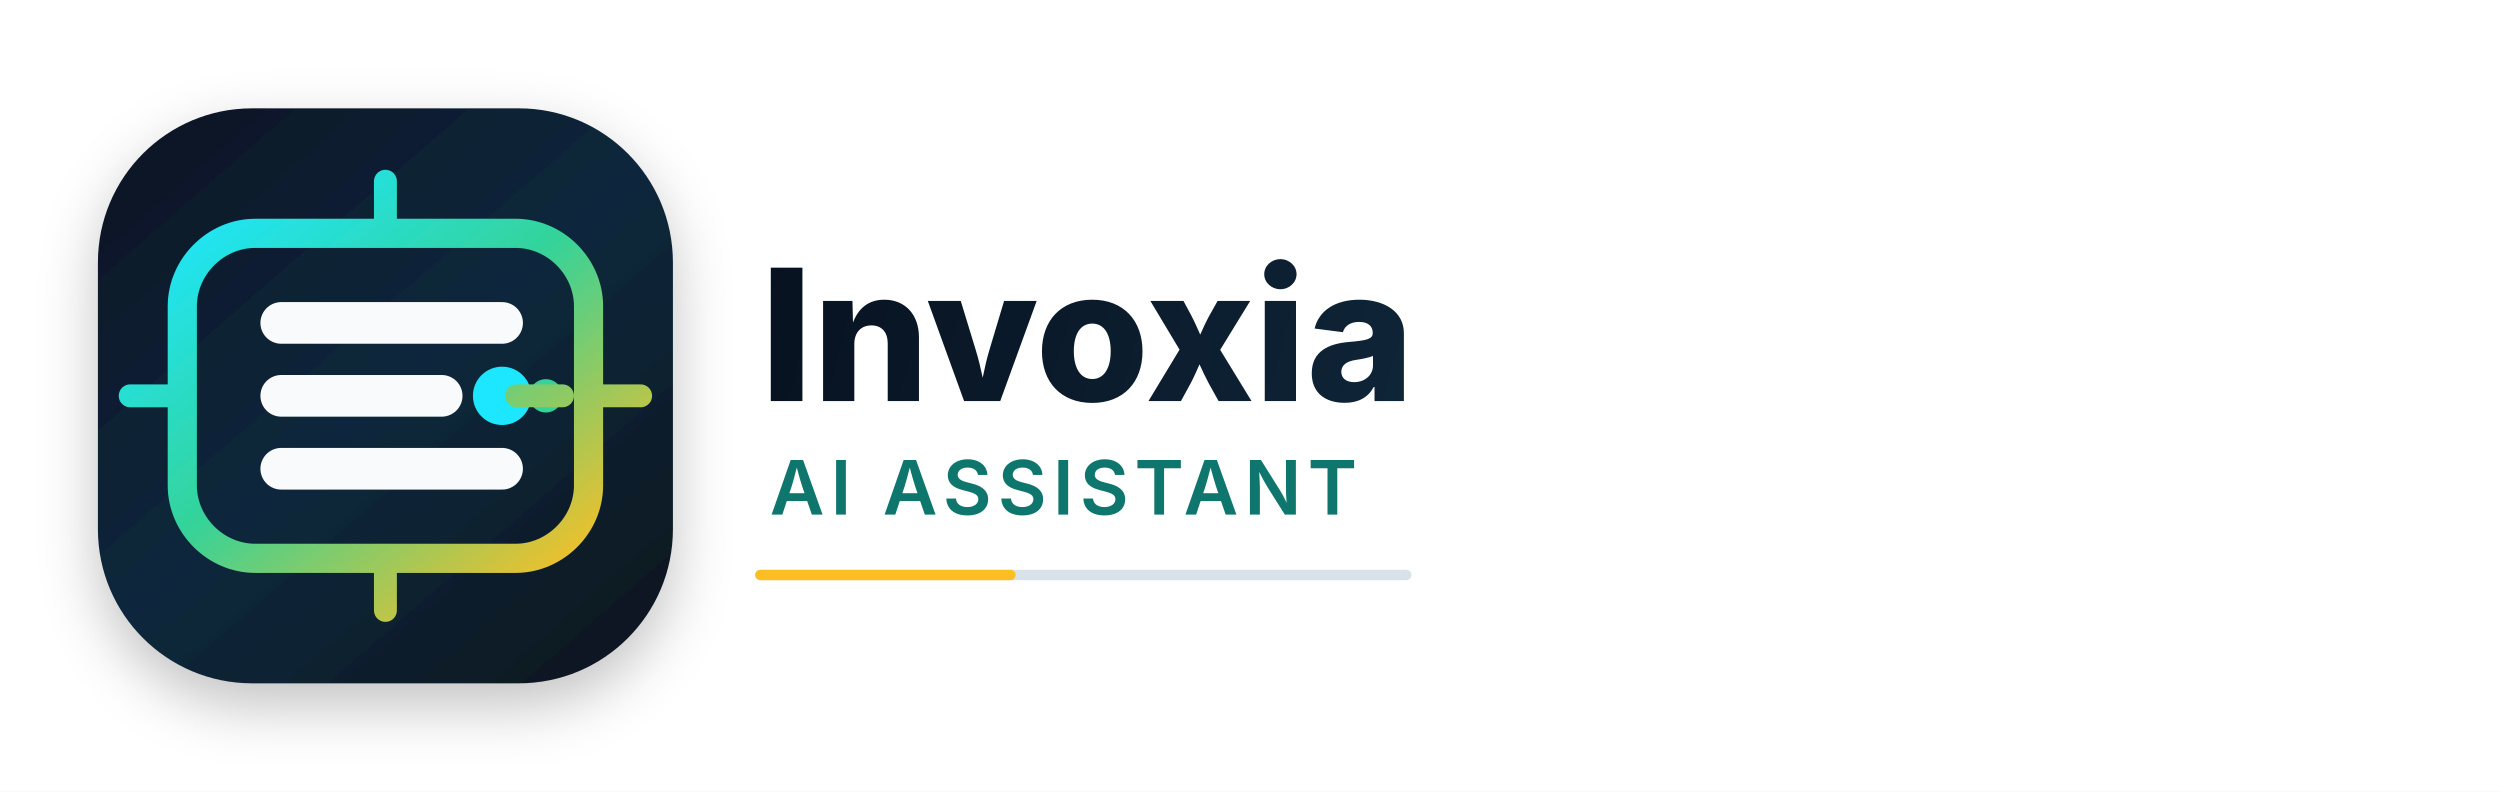
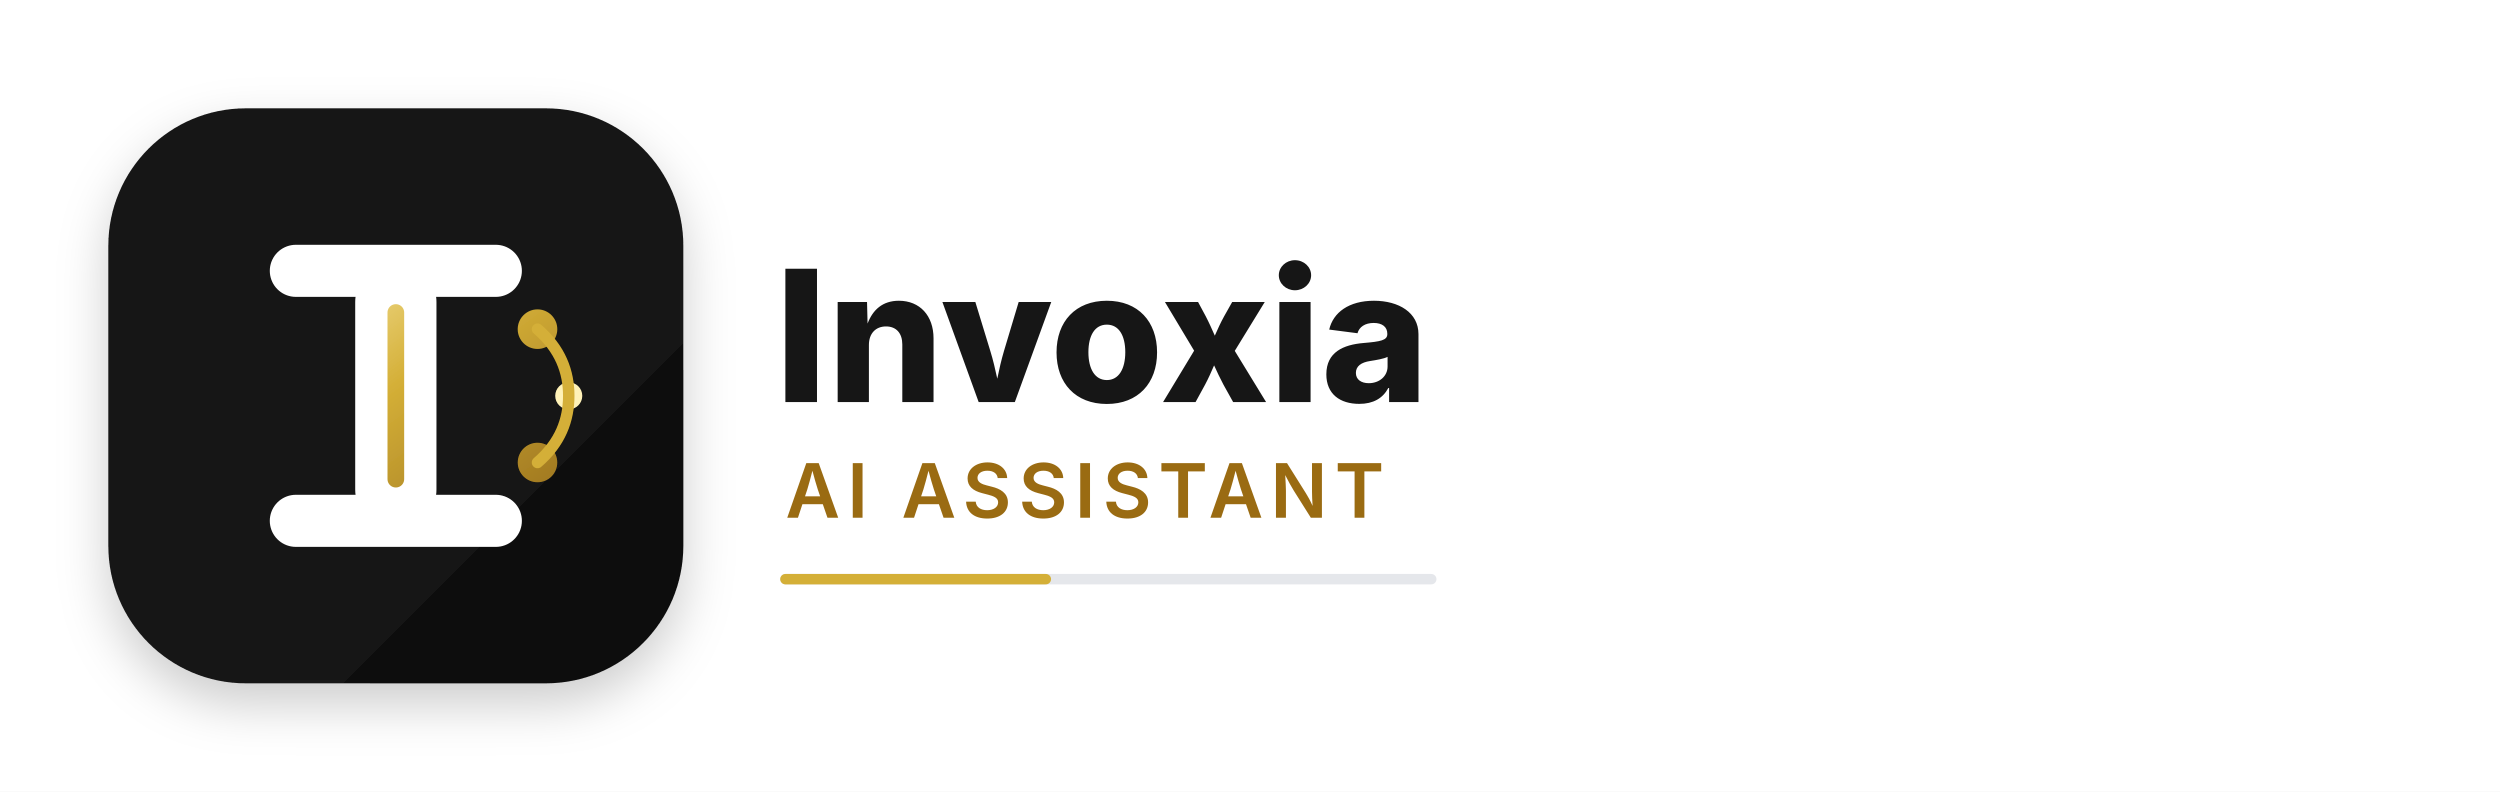
<svg xmlns="http://www.w3.org/2000/svg" width="2400" height="760" viewBox="0 0 2400 760" role="img" aria-labelledby="title desc">
  <defs>
-     <linearGradient id="bg" x1="80" y1="76" x2="608" y2="684" gradientUnits="userSpaceOnUse">
-       <stop offset="0" stop-color="#07111f" />
-       <stop offset=".52" stop-color="#10283c" />
-       <stop offset="1" stop-color="#06151b" />
+     <linearGradient id="black" x1="104" y1="104" x2="656" y2="656" gradientUnits="userSpaceOnUse">
+       <stop offset="0" stop-color="#111111" />
+       <stop offset=".55" stop-color="#181818" />
+       <stop offset="1" stop-color="#050505" />
    </linearGradient>
-     <linearGradient id="accent" x1="200" y1="176" x2="520" y2="584" gradientUnits="userSpaceOnUse">
-       <stop offset="0" stop-color="#1ee7ff" />
-       <stop offset=".48" stop-color="#34d399" />
-       <stop offset="1" stop-color="#fbbf24" />
+     <linearGradient id="gold" x1="300" y1="218" x2="540" y2="542" gradientUnits="userSpaceOnUse">
+       <stop offset="0" stop-color="#fff2b8" />
+       <stop offset=".42" stop-color="#d4af37" />
+       <stop offset="1" stop-color="#8d6418" />
    </linearGradient>
-     <linearGradient id="word" x1="720" y1="198" x2="1800" y2="494" gradientUnits="userSpaceOnUse">
-       <stop offset="0" stop-color="#07111f" />
-       <stop offset=".7" stop-color="#10283c" />
-       <stop offset="1" stop-color="#155e75" />
-     </linearGradient>
-     <filter id="soft-shadow" x="-20%" y="-20%" width="140%" height="140%">
-       <feDropShadow dx="0" dy="22" stdDeviation="28" flood-color="#020617" flood-opacity=".24" />
+     <filter id="shadow" x="-20%" y="-20%" width="140%" height="140%">
+       <feDropShadow dx="0" dy="20" stdDeviation="24" flood-color="#000000" flood-opacity=".2" />
    </filter>
  </defs>
-   <rect width="2400" height="760" rx="0" fill="#ffffff" />
-   <g filter="url(#soft-shadow)">
-     <rect x="94" y="104" width="552" height="552" rx="148" fill="url(#bg)" />
-     <path d="M245 224h250c38 0 70 32 70 70v172c0 38-32 70-70 70H245c-38 0-70-32-70-70V294c0-38 32-70 70-70Z" fill="none" stroke="url(#accent)" stroke-width="28" />
-     <path d="M270 310h212M270 380h154M270 450h212" fill="none" stroke="#f8fafc" stroke-width="40" stroke-linecap="round" />
-     <circle cx="482" cy="380" r="28" fill="#1ee7ff" />
-     <circle cx="524" cy="380" r="16" fill="#34d399" />
-     <path d="M496 380h44M370 224v-50M370 586v-50M175 380h-50M615 380h-50" fill="none" stroke="url(#accent)" stroke-width="22" stroke-linecap="round" />
+   <rect width="2400" height="760" fill="#ffffff" />
+   <g filter="url(#shadow)">
+     <rect x="104" y="104" width="552" height="552" rx="132" fill="url(#black)" />
+     <path d="M284 260h192" fill="none" stroke="#ffffff" stroke-width="50" stroke-linecap="round" />
+     <path d="M380 290v180" fill="none" stroke="#ffffff" stroke-width="78" stroke-linecap="round" />
+     <path d="M284 500h192" fill="none" stroke="#ffffff" stroke-width="50" stroke-linecap="round" />
+     <path d="M380 300v160" fill="none" stroke="url(#gold)" stroke-width="16" stroke-linecap="round" />
+     <circle cx="516" cy="316" r="19" fill="url(#gold)" />
+     <circle cx="546" cy="380" r="13" fill="#fff2b8" />
+     <circle cx="516" cy="444" r="19" fill="url(#gold)" />
+     <path d="M516 316c22 19 30 41 30 64s-8 45-30 64" fill="none" stroke="#d4af37" stroke-width="11" stroke-linecap="round" />
  </g>
-   <text x="730" y="385" font-family="Segoe UI, Inter, Arial, sans-serif" font-size="176" font-weight="800" letter-spacing="0" fill="url(#word)">Invoxia</text>
-   <text x="739" y="494" font-family="Segoe UI, Inter, Arial, sans-serif" font-size="72" font-weight="600" letter-spacing="6" fill="#0f766e">AI ASSISTANT</text>
-   <path d="M730 552h620" stroke="#d9e2e8" stroke-width="10" stroke-linecap="round" />
-   <path d="M730 552h240" stroke="url(#accent)" stroke-width="10" stroke-linecap="round" />
+   <text x="744" y="386" font-family="Segoe UI, Inter, Arial, sans-serif" font-size="176" font-weight="800" letter-spacing="0" fill="#161616">Invoxia</text>
+   <text x="754" y="497" font-family="Segoe UI, Inter, Arial, sans-serif" font-size="72" font-weight="600" letter-spacing="7" fill="#9a6b12">AI ASSISTANT</text>
+   <path d="M754 556h620" stroke="#e5e7eb" stroke-width="10" stroke-linecap="round" />
+   <path d="M754 556h250" stroke="#d4af37" stroke-width="10" stroke-linecap="round" />
</svg>
